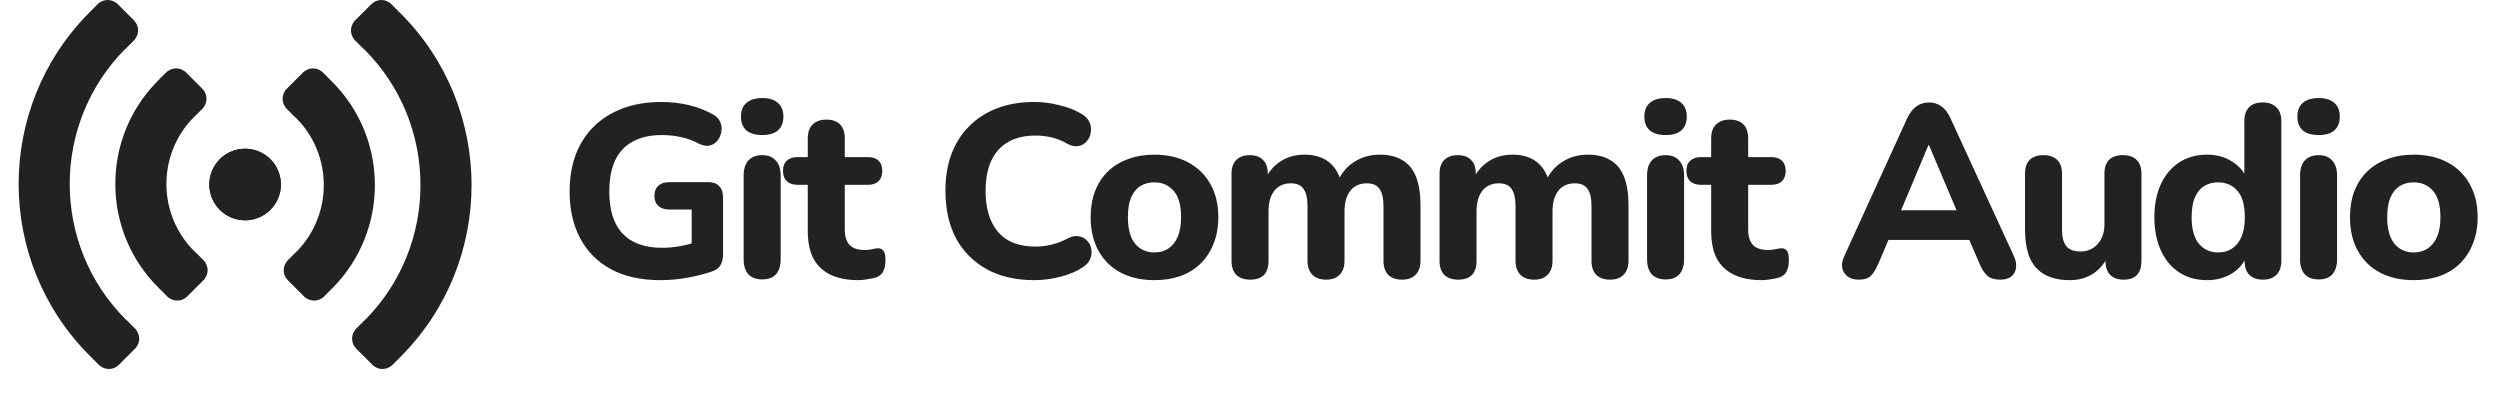
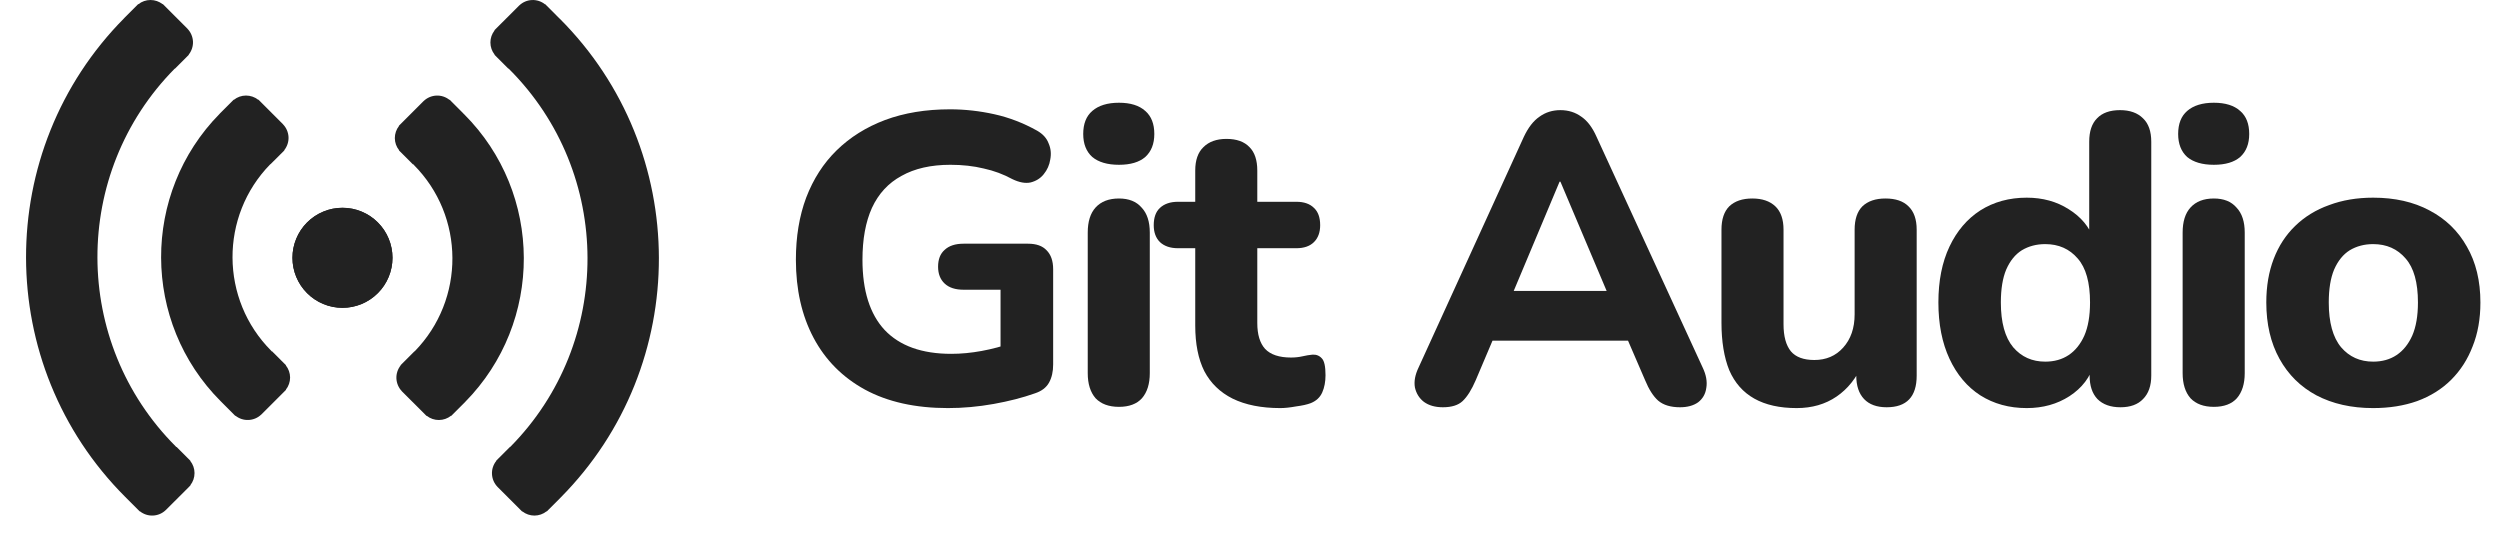
- <svg xmlns="http://www.w3.org/2000/svg" width="102" height="16" viewBox="0 0 102 16" fill="none">
-   <path fill="#222" d="M98.478 11.43C97.952 11.43 97.492 11.327 97.099 11.12C96.712 10.913 96.412 10.617 96.198 10.23C95.985 9.843 95.879 9.387 95.879 8.86C95.879 8.467 95.939 8.113 96.058 7.8C96.178 7.487 96.352 7.22 96.579 7C96.812 6.773 97.088 6.603 97.409 6.49C97.728 6.37 98.085 6.31 98.478 6.31C99.005 6.31 99.462 6.413 99.849 6.62C100.242 6.827 100.545 7.12 100.758 7.5C100.978 7.88 101.088 8.333 101.088 8.86C101.088 9.26 101.025 9.617 100.898 9.93C100.778 10.243 100.605 10.513 100.378 10.74C100.152 10.967 99.875 11.14 99.549 11.26C99.228 11.373 98.872 11.43 98.478 11.43ZM98.478 10.3C98.698 10.3 98.888 10.247 99.049 10.14C99.209 10.033 99.335 9.877 99.428 9.67C99.522 9.457 99.569 9.187 99.569 8.86C99.569 8.373 99.469 8.017 99.269 7.79C99.069 7.557 98.805 7.44 98.478 7.44C98.265 7.44 98.075 7.49 97.909 7.59C97.749 7.69 97.622 7.847 97.528 8.06C97.442 8.267 97.398 8.533 97.398 8.86C97.398 9.347 97.499 9.71 97.698 9.95C97.898 10.183 98.159 10.3 98.478 10.3Z" />
-   <path fill="#222" d="M94.603 11.4C94.356 11.4 94.166 11.33 94.033 11.19C93.906 11.043 93.843 10.84 93.843 10.58V7.16C93.843 6.893 93.906 6.69 94.033 6.55C94.166 6.403 94.356 6.33 94.603 6.33C94.843 6.33 95.026 6.403 95.153 6.55C95.286 6.69 95.353 6.893 95.353 7.16V10.58C95.353 10.84 95.289 11.043 95.163 11.19C95.036 11.33 94.849 11.4 94.603 11.4ZM94.603 5.51C94.323 5.51 94.106 5.447 93.953 5.32C93.806 5.187 93.733 5 93.733 4.76C93.733 4.513 93.806 4.327 93.953 4.2C94.106 4.067 94.323 4 94.603 4C94.883 4 95.096 4.067 95.243 4.2C95.389 4.327 95.463 4.513 95.463 4.76C95.463 5 95.389 5.187 95.243 5.32C95.096 5.447 94.883 5.51 94.603 5.51Z" />
-   <path fill="#222" d="M90.049 11.43C89.623 11.43 89.246 11.327 88.919 11.12C88.599 10.913 88.349 10.617 88.169 10.23C87.989 9.843 87.899 9.387 87.899 8.86C87.899 8.333 87.989 7.88 88.169 7.5C88.349 7.12 88.599 6.827 88.919 6.62C89.246 6.413 89.623 6.31 90.049 6.31C90.436 6.31 90.776 6.403 91.069 6.59C91.369 6.777 91.573 7.02 91.679 7.32H91.569V4.95C91.569 4.697 91.632 4.507 91.759 4.38C91.886 4.247 92.073 4.18 92.319 4.18C92.559 4.18 92.746 4.247 92.879 4.38C93.013 4.507 93.079 4.697 93.079 4.95V10.64C93.079 10.887 93.013 11.077 92.879 11.21C92.752 11.343 92.569 11.41 92.329 11.41C92.089 11.41 91.903 11.343 91.769 11.21C91.642 11.077 91.579 10.887 91.579 10.64V9.96L91.689 10.35C91.596 10.677 91.396 10.94 91.089 11.14C90.789 11.333 90.442 11.43 90.049 11.43ZM90.499 10.3C90.719 10.3 90.909 10.247 91.069 10.14C91.229 10.033 91.356 9.877 91.449 9.67C91.543 9.457 91.589 9.187 91.589 8.86C91.589 8.373 91.489 8.017 91.289 7.79C91.089 7.557 90.826 7.44 90.499 7.44C90.286 7.44 90.096 7.49 89.929 7.59C89.769 7.69 89.642 7.847 89.549 8.06C89.463 8.267 89.419 8.533 89.419 8.86C89.419 9.347 89.519 9.71 89.719 9.95C89.919 10.183 90.179 10.3 90.499 10.3Z" />
-   <path fill="#222" d="M84.451 11.43C84.037 11.43 83.694 11.353 83.421 11.2C83.147 11.047 82.944 10.817 82.811 10.51C82.684 10.197 82.621 9.81 82.621 9.35V7.09C82.621 6.837 82.684 6.647 82.811 6.52C82.944 6.393 83.131 6.33 83.371 6.33C83.611 6.33 83.797 6.393 83.931 6.52C84.064 6.647 84.131 6.837 84.131 7.09V9.39C84.131 9.683 84.191 9.903 84.311 10.05C84.431 10.19 84.621 10.26 84.881 10.26C85.167 10.26 85.401 10.16 85.581 9.96C85.767 9.753 85.861 9.483 85.861 9.15V7.09C85.861 6.837 85.924 6.647 86.051 6.52C86.184 6.393 86.371 6.33 86.611 6.33C86.857 6.33 87.044 6.393 87.171 6.52C87.304 6.647 87.371 6.837 87.371 7.09V10.64C87.371 11.153 87.127 11.41 86.641 11.41C86.401 11.41 86.217 11.343 86.091 11.21C85.964 11.077 85.901 10.887 85.901 10.64V9.97L86.051 10.36C85.904 10.7 85.694 10.963 85.421 11.15C85.147 11.337 84.824 11.43 84.451 11.43Z" />
-   <path fill="#222" d="M75.841 11.41C75.655 11.41 75.501 11.367 75.382 11.28C75.268 11.193 75.195 11.077 75.162 10.93C75.135 10.783 75.165 10.62 75.251 10.44L77.811 4.83C77.918 4.603 78.045 4.44 78.191 4.34C78.338 4.233 78.508 4.18 78.701 4.18C78.895 4.18 79.065 4.233 79.211 4.34C79.358 4.44 79.481 4.603 79.582 4.83L82.162 10.44C82.248 10.62 82.278 10.787 82.251 10.94C82.231 11.087 82.165 11.203 82.051 11.29C81.938 11.37 81.791 11.41 81.612 11.41C81.385 11.41 81.208 11.357 81.082 11.25C80.962 11.143 80.855 10.977 80.761 10.75L80.162 9.36L80.781 9.79H76.612L77.231 9.36L76.641 10.75C76.541 10.983 76.435 11.153 76.322 11.26C76.215 11.36 76.055 11.41 75.841 11.41ZM78.681 5.92L77.401 8.97L77.132 8.58H80.261L79.992 8.97L78.701 5.92H78.681Z" />
-   <path fill="#222" d="M71.885 11.43C71.425 11.43 71.039 11.353 70.725 11.2C70.419 11.047 70.189 10.823 70.035 10.53C69.889 10.237 69.816 9.867 69.816 9.42V7.54H69.395C69.209 7.54 69.062 7.49 68.956 7.39C68.856 7.29 68.805 7.153 68.805 6.98C68.805 6.793 68.856 6.653 68.956 6.56C69.062 6.46 69.209 6.41 69.395 6.41H69.816V5.65C69.816 5.397 69.882 5.207 70.016 5.08C70.149 4.947 70.335 4.88 70.576 4.88C70.822 4.88 71.009 4.947 71.135 5.08C71.262 5.207 71.326 5.397 71.326 5.65V6.41H72.275C72.462 6.41 72.606 6.46 72.706 6.56C72.805 6.653 72.856 6.793 72.856 6.98C72.856 7.153 72.805 7.29 72.706 7.39C72.606 7.49 72.462 7.54 72.275 7.54H71.326V9.36C71.326 9.64 71.389 9.85 71.516 9.99C71.649 10.13 71.859 10.2 72.145 10.2C72.246 10.2 72.339 10.19 72.425 10.17C72.512 10.15 72.592 10.137 72.665 10.13C72.759 10.123 72.835 10.153 72.895 10.22C72.956 10.28 72.986 10.417 72.986 10.63C72.986 10.79 72.959 10.93 72.906 11.05C72.852 11.17 72.759 11.257 72.626 11.31C72.539 11.343 72.419 11.37 72.266 11.39C72.119 11.417 71.992 11.43 71.885 11.43Z" />
-   <path fill="#222" d="M67.96 11.4C67.713 11.4 67.523 11.33 67.39 11.19C67.263 11.043 67.2 10.84 67.2 10.58V7.16C67.2 6.893 67.263 6.69 67.39 6.55C67.523 6.403 67.713 6.33 67.96 6.33C68.2 6.33 68.383 6.403 68.51 6.55C68.643 6.69 68.71 6.893 68.71 7.16V10.58C68.71 10.84 68.646 11.043 68.52 11.19C68.393 11.33 68.206 11.4 67.96 11.4ZM67.96 5.51C67.68 5.51 67.463 5.447 67.31 5.32C67.163 5.187 67.09 5 67.09 4.76C67.09 4.513 67.163 4.327 67.31 4.2C67.463 4.067 67.68 4 67.96 4C68.24 4 68.453 4.067 68.6 4.2C68.746 4.327 68.82 4.513 68.82 4.76C68.82 5 68.746 5.187 68.6 5.32C68.453 5.447 68.24 5.51 67.96 5.51Z" />
-   <path fill="#222" d="M59.493 11.41C59.246 11.41 59.056 11.343 58.923 11.21C58.796 11.077 58.733 10.887 58.733 10.64V7.09C58.733 6.843 58.796 6.657 58.923 6.53C59.056 6.397 59.24 6.33 59.473 6.33C59.713 6.33 59.896 6.397 60.023 6.53C60.15 6.657 60.213 6.843 60.213 7.09V7.73L60.103 7.33C60.236 7.023 60.443 6.777 60.723 6.59C61.003 6.403 61.333 6.31 61.713 6.31C62.093 6.31 62.41 6.4 62.663 6.58C62.916 6.76 63.096 7.037 63.203 7.41H63.063C63.21 7.07 63.433 6.803 63.733 6.61C64.04 6.41 64.39 6.31 64.783 6.31C65.163 6.31 65.473 6.387 65.713 6.54C65.96 6.687 66.143 6.913 66.263 7.22C66.383 7.52 66.443 7.903 66.443 8.37V10.64C66.443 10.887 66.376 11.077 66.243 11.21C66.116 11.343 65.933 11.41 65.693 11.41C65.446 11.41 65.256 11.343 65.123 11.21C64.996 11.077 64.933 10.887 64.933 10.64V8.42C64.933 8.093 64.88 7.857 64.773 7.71C64.673 7.557 64.5 7.48 64.253 7.48C63.966 7.48 63.743 7.58 63.583 7.78C63.423 7.98 63.343 8.263 63.343 8.63V10.64C63.343 10.887 63.276 11.077 63.143 11.21C63.016 11.343 62.833 11.41 62.593 11.41C62.353 11.41 62.166 11.343 62.033 11.21C61.9 11.077 61.833 10.887 61.833 10.64V8.42C61.833 8.093 61.78 7.857 61.673 7.71C61.573 7.557 61.4 7.48 61.153 7.48C60.866 7.48 60.643 7.58 60.483 7.78C60.323 7.98 60.243 8.263 60.243 8.63V10.64C60.243 11.153 59.993 11.41 59.493 11.41Z" />
-   <path fill="#222" d="M51.006 11.41C50.76 11.41 50.57 11.343 50.436 11.21C50.31 11.077 50.246 10.887 50.246 10.64V7.09C50.246 6.843 50.31 6.657 50.436 6.53C50.57 6.397 50.753 6.33 50.986 6.33C51.226 6.33 51.41 6.397 51.536 6.53C51.663 6.657 51.726 6.843 51.726 7.09V7.73L51.616 7.33C51.75 7.023 51.956 6.777 52.236 6.59C52.516 6.403 52.846 6.31 53.226 6.31C53.606 6.31 53.923 6.4 54.176 6.58C54.43 6.76 54.61 7.037 54.716 7.41H54.576C54.723 7.07 54.946 6.803 55.246 6.61C55.553 6.41 55.903 6.31 56.296 6.31C56.676 6.31 56.986 6.387 57.226 6.54C57.473 6.687 57.656 6.913 57.776 7.22C57.896 7.52 57.956 7.903 57.956 8.37V10.64C57.956 10.887 57.89 11.077 57.756 11.21C57.63 11.343 57.446 11.41 57.206 11.41C56.96 11.41 56.77 11.343 56.636 11.21C56.51 11.077 56.446 10.887 56.446 10.64V8.42C56.446 8.093 56.393 7.857 56.286 7.71C56.186 7.557 56.013 7.48 55.766 7.48C55.48 7.48 55.256 7.58 55.096 7.78C54.936 7.98 54.856 8.263 54.856 8.63V10.64C54.856 10.887 54.79 11.077 54.656 11.21C54.53 11.343 54.346 11.41 54.106 11.41C53.866 11.41 53.68 11.343 53.546 11.21C53.413 11.077 53.346 10.887 53.346 10.64V8.42C53.346 8.093 53.293 7.857 53.186 7.71C53.086 7.557 52.913 7.48 52.666 7.48C52.38 7.48 52.156 7.58 51.996 7.78C51.836 7.98 51.756 8.263 51.756 8.63V10.64C51.756 11.153 51.506 11.41 51.006 11.41Z" />
-   <path fill="#222" d="M47.098 11.43C46.571 11.43 46.111 11.327 45.718 11.12C45.331 10.913 45.031 10.617 44.818 10.23C44.604 9.843 44.498 9.387 44.498 8.86C44.498 8.467 44.558 8.113 44.678 7.8C44.798 7.487 44.971 7.22 45.198 7C45.431 6.773 45.708 6.603 46.028 6.49C46.348 6.37 46.704 6.31 47.098 6.31C47.624 6.31 48.081 6.413 48.468 6.62C48.861 6.827 49.164 7.12 49.378 7.5C49.598 7.88 49.708 8.333 49.708 8.86C49.708 9.26 49.644 9.617 49.518 9.93C49.398 10.243 49.224 10.513 48.998 10.74C48.771 10.967 48.494 11.14 48.168 11.26C47.848 11.373 47.491 11.43 47.098 11.43ZM47.098 10.3C47.318 10.3 47.508 10.247 47.668 10.14C47.828 10.033 47.954 9.877 48.048 9.67C48.141 9.457 48.188 9.187 48.188 8.86C48.188 8.373 48.088 8.017 47.888 7.79C47.688 7.557 47.424 7.44 47.098 7.44C46.884 7.44 46.694 7.49 46.528 7.59C46.368 7.69 46.241 7.847 46.148 8.06C46.061 8.267 46.018 8.533 46.018 8.86C46.018 9.347 46.118 9.71 46.318 9.95C46.518 10.183 46.778 10.3 47.098 10.3Z" />
-   <path fill="#222" d="M42.203 11.43C41.443 11.43 40.793 11.28 40.253 10.98C39.713 10.68 39.297 10.26 39.003 9.72C38.717 9.173 38.573 8.53 38.573 7.79C38.573 7.237 38.653 6.74 38.813 6.3C38.98 5.853 39.22 5.473 39.533 5.16C39.847 4.84 40.227 4.593 40.673 4.42C41.127 4.247 41.637 4.16 42.203 4.16C42.537 4.16 42.873 4.203 43.213 4.29C43.56 4.37 43.86 4.487 44.113 4.64C44.28 4.733 44.393 4.85 44.453 4.99C44.513 5.13 44.53 5.27 44.503 5.41C44.483 5.55 44.427 5.67 44.333 5.77C44.247 5.87 44.137 5.933 44.003 5.96C43.87 5.987 43.72 5.957 43.553 5.87C43.353 5.75 43.143 5.663 42.923 5.61C42.703 5.557 42.48 5.53 42.253 5.53C41.807 5.53 41.43 5.62 41.123 5.8C40.823 5.973 40.597 6.227 40.443 6.56C40.29 6.893 40.213 7.303 40.213 7.79C40.213 8.27 40.29 8.68 40.443 9.02C40.597 9.36 40.823 9.62 41.123 9.8C41.43 9.973 41.807 10.06 42.253 10.06C42.467 10.06 42.683 10.033 42.903 9.98C43.13 9.927 43.347 9.843 43.553 9.73C43.727 9.643 43.88 9.613 44.013 9.64C44.153 9.66 44.267 9.72 44.353 9.82C44.447 9.913 44.503 10.027 44.523 10.16C44.55 10.293 44.537 10.427 44.483 10.56C44.43 10.693 44.33 10.807 44.183 10.9C43.937 11.067 43.633 11.197 43.273 11.29C42.913 11.383 42.557 11.43 42.203 11.43Z" />
-   <path fill="#222" d="M35.027 11.43C34.567 11.43 34.181 11.353 33.867 11.2C33.561 11.047 33.331 10.823 33.177 10.53C33.031 10.237 32.957 9.867 32.957 9.42V7.54H32.537C32.351 7.54 32.204 7.49 32.097 7.39C31.997 7.29 31.947 7.153 31.947 6.98C31.947 6.793 31.997 6.653 32.097 6.56C32.204 6.46 32.351 6.41 32.537 6.41H32.957V5.65C32.957 5.397 33.024 5.207 33.157 5.08C33.291 4.947 33.477 4.88 33.717 4.88C33.964 4.88 34.151 4.947 34.277 5.08C34.404 5.207 34.467 5.397 34.467 5.65V6.41H35.417C35.604 6.41 35.747 6.46 35.847 6.56C35.947 6.653 35.997 6.793 35.997 6.98C35.997 7.153 35.947 7.29 35.847 7.39C35.747 7.49 35.604 7.54 35.417 7.54H34.467V9.36C34.467 9.64 34.531 9.85 34.657 9.99C34.791 10.13 35.001 10.2 35.287 10.2C35.387 10.2 35.481 10.19 35.567 10.17C35.654 10.15 35.734 10.137 35.807 10.13C35.901 10.123 35.977 10.153 36.037 10.22C36.097 10.28 36.127 10.417 36.127 10.63C36.127 10.79 36.101 10.93 36.047 11.05C35.994 11.17 35.901 11.257 35.767 11.31C35.681 11.343 35.561 11.37 35.407 11.39C35.261 11.417 35.134 11.43 35.027 11.43Z" />
-   <path fill="#222" d="M31.102 11.4C30.855 11.4 30.665 11.33 30.532 11.19C30.405 11.043 30.341 10.84 30.341 10.58V7.16C30.341 6.893 30.405 6.69 30.532 6.55C30.665 6.403 30.855 6.33 31.102 6.33C31.341 6.33 31.525 6.403 31.651 6.55C31.785 6.69 31.852 6.893 31.852 7.16V10.58C31.852 10.84 31.788 11.043 31.662 11.19C31.535 11.33 31.348 11.4 31.102 11.4ZM31.102 5.51C30.822 5.51 30.605 5.447 30.451 5.32C30.305 5.187 30.232 5 30.232 4.76C30.232 4.513 30.305 4.327 30.451 4.2C30.605 4.067 30.822 4 31.102 4C31.381 4 31.595 4.067 31.741 4.2C31.888 4.327 31.962 4.513 31.962 4.76C31.962 5 31.888 5.187 31.741 5.32C31.595 5.447 31.381 5.51 31.102 5.51Z" />
-   <path fill="#222" d="M26.94 11.43C26.146 11.43 25.473 11.28 24.92 10.98C24.373 10.68 23.956 10.26 23.67 9.72C23.383 9.18 23.24 8.547 23.24 7.82C23.24 7.26 23.323 6.757 23.49 6.31C23.663 5.857 23.91 5.473 24.23 5.16C24.556 4.84 24.95 4.593 25.41 4.42C25.876 4.247 26.403 4.16 26.99 4.16C27.35 4.16 27.71 4.2 28.07 4.28C28.43 4.36 28.776 4.493 29.11 4.68C29.25 4.76 29.343 4.863 29.39 4.99C29.443 5.11 29.456 5.24 29.43 5.38C29.41 5.513 29.356 5.633 29.27 5.74C29.19 5.84 29.083 5.907 28.95 5.94C28.823 5.967 28.676 5.94 28.51 5.86C28.29 5.74 28.056 5.653 27.81 5.6C27.563 5.54 27.293 5.51 27 5.51C26.526 5.51 26.13 5.6 25.81 5.78C25.49 5.953 25.25 6.213 25.09 6.56C24.936 6.9 24.86 7.32 24.86 7.82C24.86 8.573 25.04 9.143 25.4 9.53C25.766 9.917 26.306 10.11 27.02 10.11C27.26 10.11 27.506 10.087 27.76 10.04C28.013 9.993 28.263 9.927 28.51 9.84L28.22 10.47V8.55H27.32C27.12 8.55 26.966 8.5 26.86 8.4C26.753 8.3 26.7 8.163 26.7 7.99C26.7 7.81 26.753 7.673 26.86 7.58C26.966 7.48 27.12 7.43 27.32 7.43H28.89C29.09 7.43 29.24 7.483 29.34 7.59C29.446 7.697 29.5 7.85 29.5 8.05V10.37C29.5 10.543 29.466 10.69 29.4 10.81C29.333 10.93 29.22 11.017 29.06 11.07C28.76 11.177 28.423 11.263 28.05 11.33C27.676 11.397 27.306 11.43 26.94 11.43Z" />
+ <svg xmlns="http://www.w3.org/2000/svg" width="73" height="16" viewBox="0 0 73 16" fill="none">
+   <path fill="#222" d="M69.296 11.916C68.664 11.916 68.112 11.792 67.64 11.544C67.176 11.296 66.816 10.94 66.56 10.476C66.304 10.012 66.176 9.464 66.176 8.832C66.176 8.36 66.248 7.936 66.392 7.56C66.536 7.184 66.744 6.864 67.016 6.6C67.296 6.328 67.628 6.124 68.012 5.988C68.396 5.844 68.824 5.772 69.296 5.772C69.928 5.772 70.476 5.896 70.94 6.144C71.412 6.392 71.776 6.744 72.032 7.2C72.296 7.656 72.428 8.2 72.428 8.832C72.428 9.312 72.352 9.74 72.2 10.116C72.056 10.492 71.848 10.816 71.576 11.088C71.304 11.36 70.972 11.568 70.58 11.712C70.196 11.848 69.768 11.916 69.296 11.916ZM69.296 10.56C69.56 10.56 69.788 10.496 69.98 10.368C70.172 10.24 70.324 10.052 70.436 9.804C70.548 9.548 70.604 9.224 70.604 8.832C70.604 8.248 70.484 7.82 70.244 7.548C70.004 7.268 69.688 7.128 69.296 7.128C69.04 7.128 68.812 7.188 68.612 7.308C68.42 7.428 68.268 7.616 68.156 7.872C68.052 8.12 68 8.44 68 8.832C68 9.416 68.12 9.852 68.36 10.14C68.6 10.42 68.912 10.56 69.296 10.56Z" />
+   <path fill="#222" d="M64.645 11.88C64.35 11.88 64.121 11.796 63.962 11.628C63.809 11.452 63.733 11.208 63.733 10.896V6.792C63.733 6.472 63.809 6.228 63.962 6.06C64.121 5.884 64.35 5.796 64.645 5.796C64.933 5.796 65.153 5.884 65.305 6.06C65.466 6.228 65.546 6.472 65.546 6.792V10.896C65.546 11.208 65.469 11.452 65.317 11.628C65.165 11.796 64.942 11.88 64.645 11.88ZM64.645 4.812C64.309 4.812 64.049 4.736 63.865 4.584C63.69 4.424 63.602 4.2 63.602 3.912C63.602 3.616 63.69 3.392 63.865 3.24C64.049 3.08 64.309 3 64.645 3C64.981 3 65.237 3.08 65.413 3.24C65.59 3.392 65.677 3.616 65.677 3.912C65.677 4.2 65.59 4.424 65.413 4.584C65.237 4.736 64.981 4.812 64.645 4.812Z" />
+   <path fill="#222" d="M59.181 11.916C58.669 11.916 58.217 11.792 57.825 11.544C57.441 11.296 57.141 10.94 56.925 10.476C56.709 10.012 56.601 9.464 56.601 8.832C56.601 8.2 56.709 7.656 56.925 7.2C57.141 6.744 57.441 6.392 57.825 6.144C58.217 5.896 58.669 5.772 59.181 5.772C59.645 5.772 60.053 5.884 60.405 6.108C60.765 6.332 61.009 6.624 61.137 6.984H61.005V4.14C61.005 3.836 61.081 3.608 61.233 3.456C61.385 3.296 61.609 3.216 61.905 3.216C62.193 3.216 62.417 3.296 62.577 3.456C62.737 3.608 62.817 3.836 62.817 4.14V10.968C62.817 11.264 62.737 11.492 62.577 11.652C62.425 11.812 62.205 11.892 61.917 11.892C61.629 11.892 61.405 11.812 61.245 11.652C61.093 11.492 61.017 11.264 61.017 10.968V10.152L61.149 10.62C61.037 11.012 60.797 11.328 60.429 11.568C60.069 11.8 59.653 11.916 59.181 11.916ZM59.721 10.56C59.985 10.56 60.213 10.496 60.405 10.368C60.597 10.24 60.749 10.052 60.861 9.804C60.973 9.548 61.029 9.224 61.029 8.832C61.029 8.248 60.909 7.82 60.669 7.548C60.429 7.268 60.113 7.128 59.721 7.128C59.465 7.128 59.237 7.188 59.037 7.308C58.845 7.428 58.693 7.616 58.581 7.872C58.477 8.12 58.425 8.44 58.425 8.832C58.425 9.416 58.545 9.852 58.785 10.14C59.025 10.42 59.337 10.56 59.721 10.56Z" />
+   <path fill="#222" d="M52.463 11.916C51.967 11.916 51.555 11.824 51.227 11.64C50.899 11.456 50.655 11.18 50.495 10.812C50.343 10.436 50.267 9.972 50.267 9.42V6.708C50.267 6.404 50.343 6.176 50.495 6.024C50.655 5.872 50.879 5.796 51.167 5.796C51.455 5.796 51.679 5.872 51.839 6.024C51.999 6.176 52.079 6.404 52.079 6.708V9.468C52.079 9.82 52.151 10.084 52.295 10.26C52.439 10.428 52.667 10.512 52.979 10.512C53.323 10.512 53.603 10.392 53.819 10.152C54.043 9.904 54.155 9.58 54.155 9.18V6.708C54.155 6.404 54.231 6.176 54.383 6.024C54.543 5.872 54.767 5.796 55.055 5.796C55.351 5.796 55.575 5.872 55.727 6.024C55.887 6.176 55.967 6.404 55.967 6.708V10.968C55.967 11.584 55.675 11.892 55.091 11.892C54.803 11.892 54.583 11.812 54.431 11.652C54.279 11.492 54.203 11.264 54.203 10.968V10.164L54.383 10.632C54.207 11.04 53.955 11.356 53.627 11.58C53.299 11.804 52.911 11.916 52.463 11.916Z" />
+   <path fill="#222" d="M42.132 11.892C41.908 11.892 41.724 11.84 41.58 11.736C41.444 11.632 41.356 11.492 41.316 11.316C41.284 11.14 41.32 10.944 41.424 10.728L44.496 3.996C44.624 3.724 44.776 3.528 44.952 3.408C45.128 3.28 45.332 3.216 45.564 3.216C45.796 3.216 46 3.28 46.176 3.408C46.352 3.528 46.5 3.724 46.62 3.996L49.716 10.728C49.82 10.944 49.856 11.144 49.824 11.328C49.8 11.504 49.72 11.644 49.584 11.748C49.448 11.844 49.272 11.892 49.056 11.892C48.784 11.892 48.572 11.828 48.42 11.7C48.276 11.572 48.148 11.372 48.036 11.1L47.316 9.432L48.06 9.948H43.056L43.8 9.432L43.092 11.1C42.972 11.38 42.844 11.584 42.708 11.712C42.58 11.832 42.388 11.892 42.132 11.892ZM45.54 5.304L44.004 8.964L43.68 8.496H47.436L47.112 8.964L45.564 5.304H45.54Z" />
+   <path fill="#222" d="M37.385 11.916C36.833 11.916 36.369 11.824 35.993 11.64C35.625 11.456 35.349 11.188 35.165 10.836C34.989 10.484 34.901 10.04 34.901 9.504V7.248H34.397C34.173 7.248 33.997 7.188 33.869 7.068C33.749 6.948 33.689 6.784 33.689 6.576C33.689 6.352 33.749 6.184 33.869 6.072C33.997 5.952 34.173 5.892 34.397 5.892H34.901V4.98C34.901 4.676 34.981 4.448 35.141 4.296C35.301 4.136 35.525 4.056 35.813 4.056C36.109 4.056 36.333 4.136 36.485 4.296C36.637 4.448 36.713 4.676 36.713 4.98V5.892H37.853C38.077 5.892 38.249 5.952 38.369 6.072C38.489 6.184 38.549 6.352 38.549 6.576C38.549 6.784 38.489 6.948 38.369 7.068C38.249 7.188 38.077 7.248 37.853 7.248H36.713V9.432C36.713 9.768 36.789 10.02 36.941 10.188C37.101 10.356 37.353 10.44 37.697 10.44C37.817 10.44 37.929 10.428 38.033 10.404C38.137 10.38 38.233 10.364 38.321 10.356C38.433 10.348 38.525 10.384 38.597 10.464C38.669 10.536 38.705 10.7 38.705 10.956C38.705 11.148 38.673 11.316 38.609 11.46C38.545 11.604 38.433 11.708 38.273 11.772C38.169 11.812 38.025 11.844 37.841 11.868C37.665 11.9 37.513 11.916 37.385 11.916Z" />
+   <path fill="#222" d="M32.674 11.88C32.378 11.88 32.15 11.796 31.99 11.628C31.838 11.452 31.762 11.208 31.762 10.896V6.792C31.762 6.472 31.838 6.228 31.99 6.06C32.15 5.884 32.378 5.796 32.674 5.796C32.962 5.796 33.182 5.884 33.334 6.06C33.494 6.228 33.574 6.472 33.574 6.792V10.896C33.574 11.208 33.498 11.452 33.346 11.628C33.194 11.796 32.97 11.88 32.674 11.88ZM32.674 4.812C32.338 4.812 32.078 4.736 31.894 4.584C31.718 4.424 31.63 4.2 31.63 3.912C31.63 3.616 31.718 3.392 31.894 3.24C32.078 3.08 32.338 3 32.674 3C33.01 3 33.266 3.08 33.442 3.24C33.618 3.392 33.706 3.616 33.706 3.912C33.706 4.2 33.618 4.424 33.442 4.584C33.266 4.736 33.01 4.812 32.674 4.812Z" />
+   <path fill="#222" d="M27.68 11.916C26.728 11.916 25.92 11.736 25.256 11.376C24.6 11.016 24.1 10.512 23.756 9.864C23.412 9.216 23.24 8.456 23.24 7.584C23.24 6.912 23.34 6.308 23.54 5.772C23.748 5.228 24.044 4.768 24.428 4.392C24.82 4.008 25.292 3.712 25.844 3.504C26.404 3.296 27.036 3.192 27.74 3.192C28.172 3.192 28.604 3.24 29.036 3.336C29.468 3.432 29.884 3.592 30.284 3.816C30.452 3.912 30.564 4.036 30.62 4.188C30.684 4.332 30.7 4.488 30.668 4.656C30.644 4.816 30.58 4.96 30.476 5.088C30.38 5.208 30.252 5.288 30.092 5.328C29.94 5.36 29.764 5.328 29.564 5.232C29.3 5.088 29.02 4.984 28.724 4.92C28.428 4.848 28.104 4.812 27.752 4.812C27.184 4.812 26.708 4.92 26.324 5.136C25.94 5.344 25.652 5.656 25.46 6.072C25.276 6.48 25.184 6.984 25.184 7.584C25.184 8.488 25.4 9.172 25.832 9.636C26.272 10.1 26.92 10.332 27.776 10.332C28.064 10.332 28.36 10.304 28.664 10.248C28.968 10.192 29.268 10.112 29.564 10.008L29.216 10.764V8.46H28.136C27.896 8.46 27.712 8.4 27.584 8.28C27.456 8.16 27.392 7.996 27.392 7.788C27.392 7.572 27.456 7.408 27.584 7.296C27.712 7.176 27.896 7.116 28.136 7.116H30.02C30.26 7.116 30.44 7.18 30.56 7.308C30.688 7.436 30.752 7.62 30.752 7.86V10.644C30.752 10.852 30.712 11.028 30.632 11.172C30.552 11.316 30.416 11.42 30.224 11.484C29.864 11.612 29.46 11.716 29.012 11.796C28.564 11.876 28.12 11.916 27.68 11.916Z" />
  <path fill="#222" d="M8.967 6.495C8.832 6.63 8.724 6.791 8.651 6.968C8.577 7.146 8.539 7.335 8.539 7.527C8.539 7.719 8.577 7.909 8.65 8.086C8.724 8.263 8.831 8.424 8.967 8.56C9.102 8.695 9.263 8.803 9.44 8.877C9.618 8.95 9.808 8.988 9.999 8.988C10.191 8.988 10.381 8.95 10.559 8.877C10.736 8.803 10.897 8.696 11.032 8.56C11.168 8.424 11.276 8.263 11.349 8.086C11.423 7.909 11.461 7.719 11.461 7.527C11.461 7.335 11.423 7.145 11.349 6.968C11.276 6.791 11.168 6.63 11.032 6.494C10.897 6.359 10.736 6.251 10.559 6.178C10.381 6.104 10.191 6.066 10 6.067C9.808 6.067 9.618 6.104 9.441 6.178C9.264 6.251 9.103 6.359 8.967 6.495ZM16.372 14.527C20.205 10.661 20.196 4.398 16.343 0.544C16.337 0.539 16.331 0.535 16.325 0.53L16.326 0.529L15.919 0.121L15.915 0.126C15.806 0.039 15.67 -0.005 15.532 0.001C15.393 0.007 15.262 0.064 15.162 0.16L15.161 0.159L15.155 0.165L15.153 0.167L15.152 0.169L14.486 0.834L14.486 0.835L14.485 0.835L14.437 0.883L14.442 0.888C14.362 0.989 14.319 1.114 14.32 1.242C14.32 1.371 14.364 1.496 14.444 1.596L14.44 1.601L14.485 1.646V1.646L14.847 2.008L14.854 2.001C14.859 2.007 14.862 2.013 14.868 2.019C17.908 5.059 17.918 10 14.897 13.052L14.893 13.048L14.532 13.409L14.531 13.41L14.531 13.411L14.486 13.456L14.49 13.46C14.404 13.568 14.359 13.704 14.366 13.843C14.372 13.981 14.428 14.113 14.524 14.213L14.524 14.214L14.531 14.221L14.531 14.222L14.532 14.222L14.867 14.557L14.868 14.558L14.868 14.558L15.199 14.889L15.199 14.889L15.2 14.89L15.247 14.937L15.252 14.933C15.353 15.012 15.478 15.055 15.607 15.055C15.735 15.054 15.86 15.011 15.961 14.93L15.965 14.935L16.341 14.559L16.343 14.558L16.347 14.553L16.372 14.527L16.372 14.527Z" />
  <path fill="#222" d="M13.582 11.737C15.876 9.409 15.867 5.65 13.552 3.335C13.546 3.329 13.54 3.326 13.534 3.32L13.536 3.319L13.129 2.911L13.124 2.916C13.016 2.829 12.88 2.785 12.741 2.791C12.603 2.798 12.471 2.854 12.371 2.95L12.371 2.949L12.364 2.956L12.363 2.957L12.362 2.958L11.696 3.624L11.695 3.625L11.694 3.626L11.647 3.673L11.651 3.678C11.572 3.779 11.529 3.904 11.529 4.033C11.53 4.161 11.573 4.286 11.654 4.386L11.649 4.391L11.694 4.436L11.695 4.437L11.695 4.437L12.056 4.798L12.063 4.792C12.068 4.797 12.072 4.804 12.077 4.809C13.579 6.311 13.588 8.747 12.106 10.261L12.103 10.258L11.741 10.62L11.741 10.62L11.741 10.62L11.695 10.666L11.7 10.67C11.613 10.778 11.569 10.914 11.575 11.053C11.582 11.191 11.638 11.323 11.734 11.423L11.733 11.424L12.409 12.099L12.457 12.147L12.462 12.143C12.563 12.222 12.688 12.265 12.816 12.264C12.945 12.264 13.069 12.22 13.17 12.14L13.175 12.145L13.552 11.768L13.582 11.738L13.582 11.737Z" />
  <path fill="#222" d="M11.033 6.496C10.898 6.36 10.737 6.252 10.559 6.179C10.382 6.105 10.192 6.068 10.001 6.068C9.809 6.067 9.619 6.105 9.442 6.179C9.264 6.252 9.103 6.36 8.968 6.495C8.832 6.631 8.724 6.792 8.651 6.969C8.577 7.146 8.54 7.336 8.54 7.528C8.54 7.72 8.577 7.91 8.651 8.087C8.724 8.264 8.832 8.425 8.968 8.561C9.103 8.696 9.264 8.804 9.441 8.877C9.619 8.951 9.809 8.989 10 8.989C10.192 8.989 10.382 8.951 10.559 8.877C10.736 8.804 10.897 8.696 11.033 8.56C11.307 8.287 11.461 7.915 11.461 7.528C11.461 7.141 11.307 6.769 11.033 6.496Z" />
  <path fill="#222" d="M8.346 10.669L8.351 10.664L8.306 10.619L8.305 10.618L8.304 10.618L7.943 10.257L7.937 10.263C7.932 10.258 7.928 10.251 7.923 10.246C6.421 8.744 6.412 6.308 7.894 4.794L7.897 4.797L8.305 4.39L8.3 4.385C8.386 4.277 8.431 4.141 8.425 4.002C8.418 3.864 8.362 3.732 8.266 3.632L8.267 3.631L7.543 2.907L7.538 2.912C7.437 2.833 7.312 2.79 7.183 2.79C7.055 2.79 6.93 2.834 6.83 2.914L6.825 2.91L6.779 2.956L6.448 3.287L6.418 3.317L6.418 3.318C4.124 5.646 4.133 9.405 6.448 11.72C6.453 11.726 6.46 11.729 6.465 11.735L6.464 11.736L6.871 12.144L6.876 12.139C6.984 12.225 7.12 12.27 7.258 12.263C7.397 12.257 7.528 12.201 7.628 12.105L7.629 12.106L7.636 12.099L7.637 12.098L7.638 12.097L8.304 11.431L8.305 11.43L8.305 11.43L8.353 11.382L8.348 11.377C8.428 11.276 8.471 11.151 8.471 11.023C8.47 10.894 8.426 10.77 8.346 10.669Z" />
  <path fill="#222" d="M5.556 13.459L5.56 13.455L5.515 13.409L5.515 13.409L5.514 13.409L5.153 13.047L5.146 13.054C5.141 13.048 5.138 13.042 5.132 13.036C2.092 9.996 2.083 5.056 5.103 2.003L5.107 2.007L5.468 1.646L5.469 1.645L5.469 1.645L5.514 1.599L5.51 1.595C5.596 1.487 5.641 1.351 5.635 1.212C5.628 1.074 5.572 0.942 5.476 0.842L5.477 0.841L5.133 0.497L5.133 0.497L5.132 0.497L4.753 0.117L4.748 0.122C4.647 0.043 4.522 -0 4.394 2.65401e-06C4.265 0 4.14 0.044 4.04 0.124L4.035 0.12L3.628 0.527L3.629 0.528C-0.205 4.394 -0.196 10.658 3.658 14.511C3.663 14.517 3.67 14.52 3.675 14.525L3.674 14.527L4.081 14.934L4.086 14.93C4.194 15.016 4.33 15.061 4.468 15.054C4.607 15.048 4.738 14.992 4.838 14.896L4.839 14.896L4.847 14.888L5.514 14.222L5.515 14.22L5.516 14.219L5.563 14.172L5.558 14.168C5.638 14.066 5.681 13.941 5.68 13.813C5.68 13.684 5.636 13.56 5.556 13.459Z" />
</svg>
